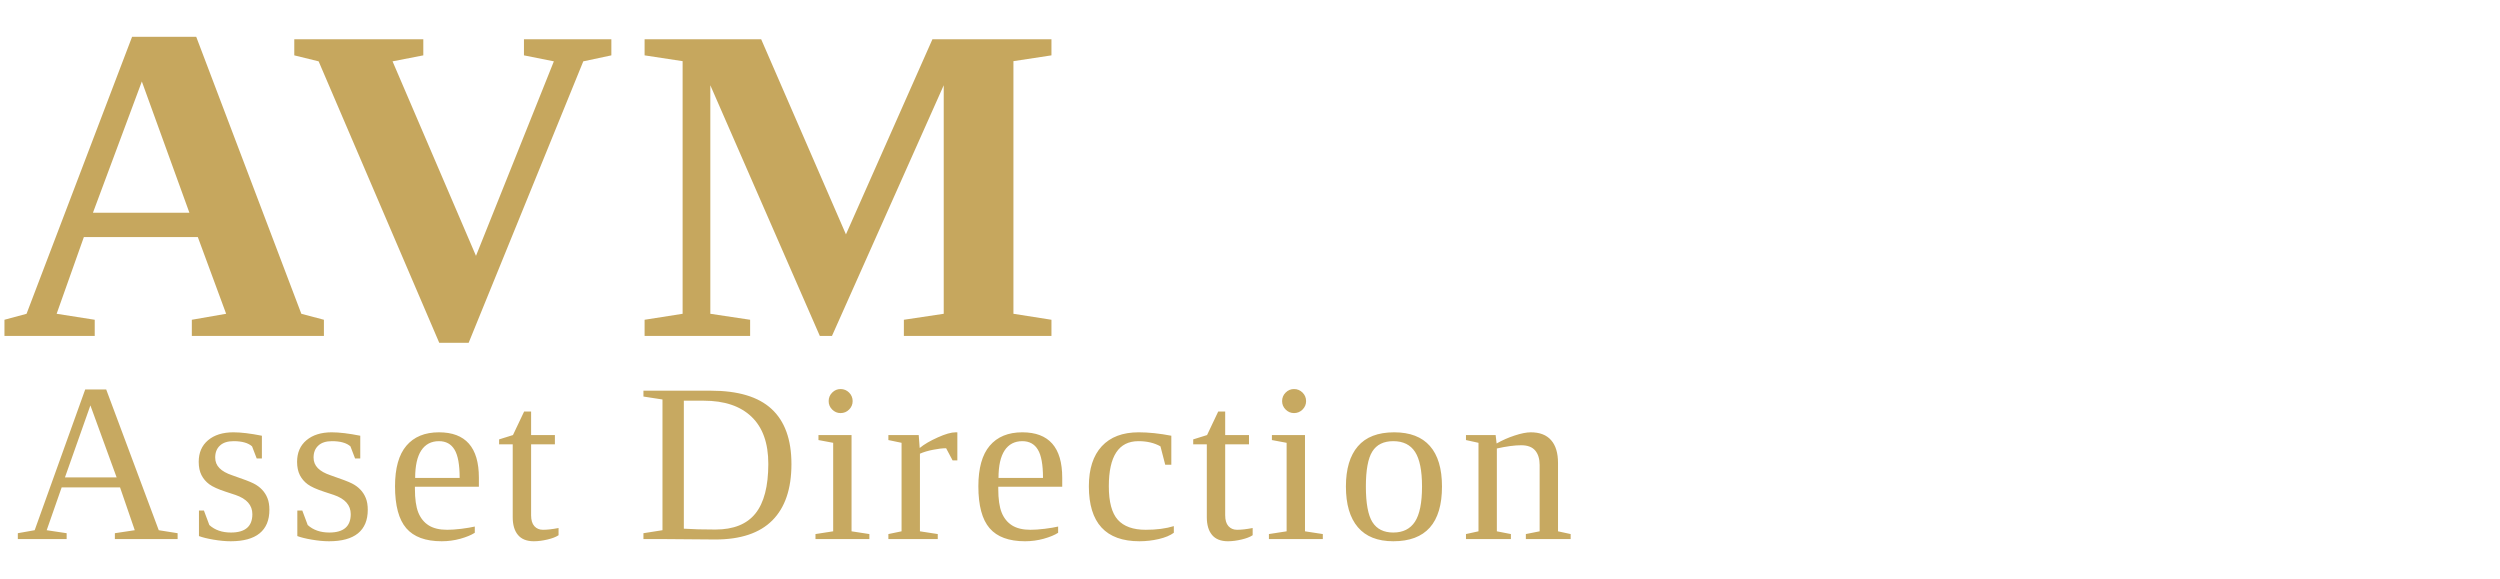
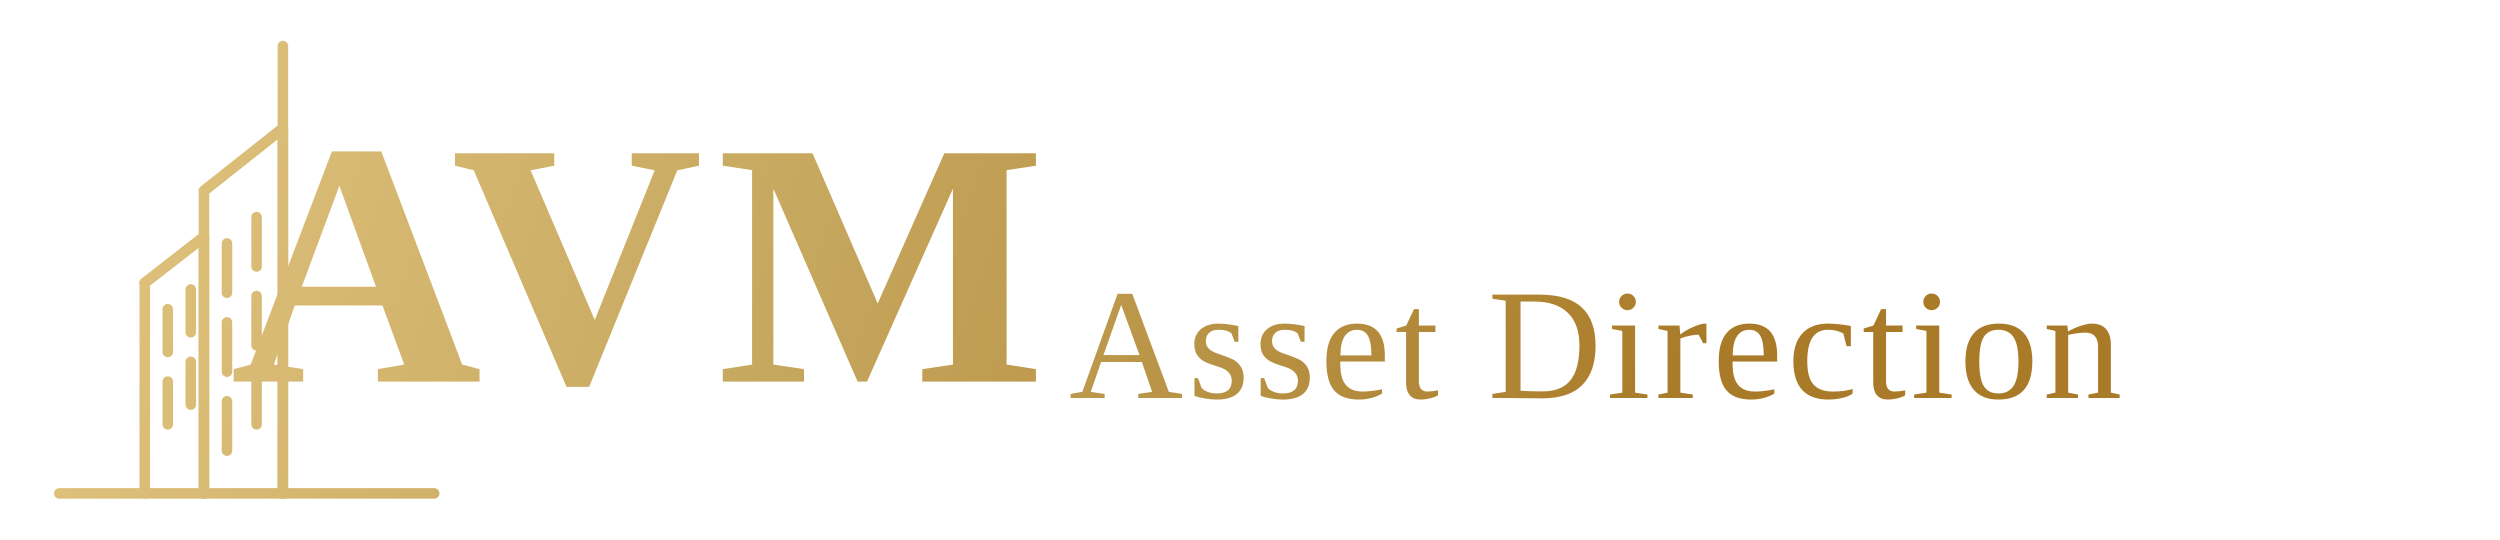
- <svg xmlns="http://www.w3.org/2000/svg" width="640" height="148" viewBox="0 0 640 148" fill="none">
-   <rect width="640" height="148" fill="none" />
-   <text x="0" y="86" fill="#C6A75E" font-family="Georgia, 'Times New Roman', serif" font-size="116" font-weight="600" letter-spacing="0.045em">AVM</text>
-   <text x="4" y="138" fill="#C6A75E" fill-opacity="0.98" font-family="Georgia, 'Times New Roman', serif" font-size="58" font-weight="500" letter-spacing="0.045em">Asset Direction</text>
+ <svg xmlns="http://www.w3.org/2000/svg" width="760" height="164" viewBox="0 0 760 164" fill="none">
+   <defs>
+     <linearGradient id="avm-gold" x1="32" y1="22" x2="500" y2="170" gradientUnits="userSpaceOnUse">
+       <stop stop-color="#E0C37E" />
+       <stop offset="0.45" stop-color="#C6A75E" />
+       <stop offset="1" stop-color="#A97B28" />
+     </linearGradient>
+   </defs>
+   <g stroke="url(#avm-gold)" stroke-width="3.2" stroke-linecap="round" stroke-linejoin="round">
+     <path d="M18 150H132" />
+     <path d="M44 150V86L62 72V150" />
+     <path d="M62 150V58L86 39V150" />
+     <path d="M86 150V14" />
+     <path d="M44 86L62 72" />
+     <path d="M62 58L86 39" />
+     <path d="M51 94V107" />
+     <path d="M51 116V129" />
+     <path d="M58 88V101" />
+     <path d="M58 110V123" />
+     <path d="M69 74V89" />
+     <path d="M69 98V113" />
+     <path d="M69 122V137" />
+     <path d="M78 66V81" />
+     <path d="M78 90V105" />
+     <path d="M78 114V129" />
+   </g>
+   <text x="70" y="116" fill="url(#avm-gold)" font-family="Georgia, 'Times New Roman', serif" font-size="106" font-weight="600" letter-spacing="0.04em">
+     AVM
+   </text>
+   <text x="325" y="121" fill="url(#avm-gold)" font-family="Georgia, 'Times New Roman', serif" font-size="48" font-weight="500" letter-spacing="0.03em">
+     Asset Direction
+   </text>
</svg>
